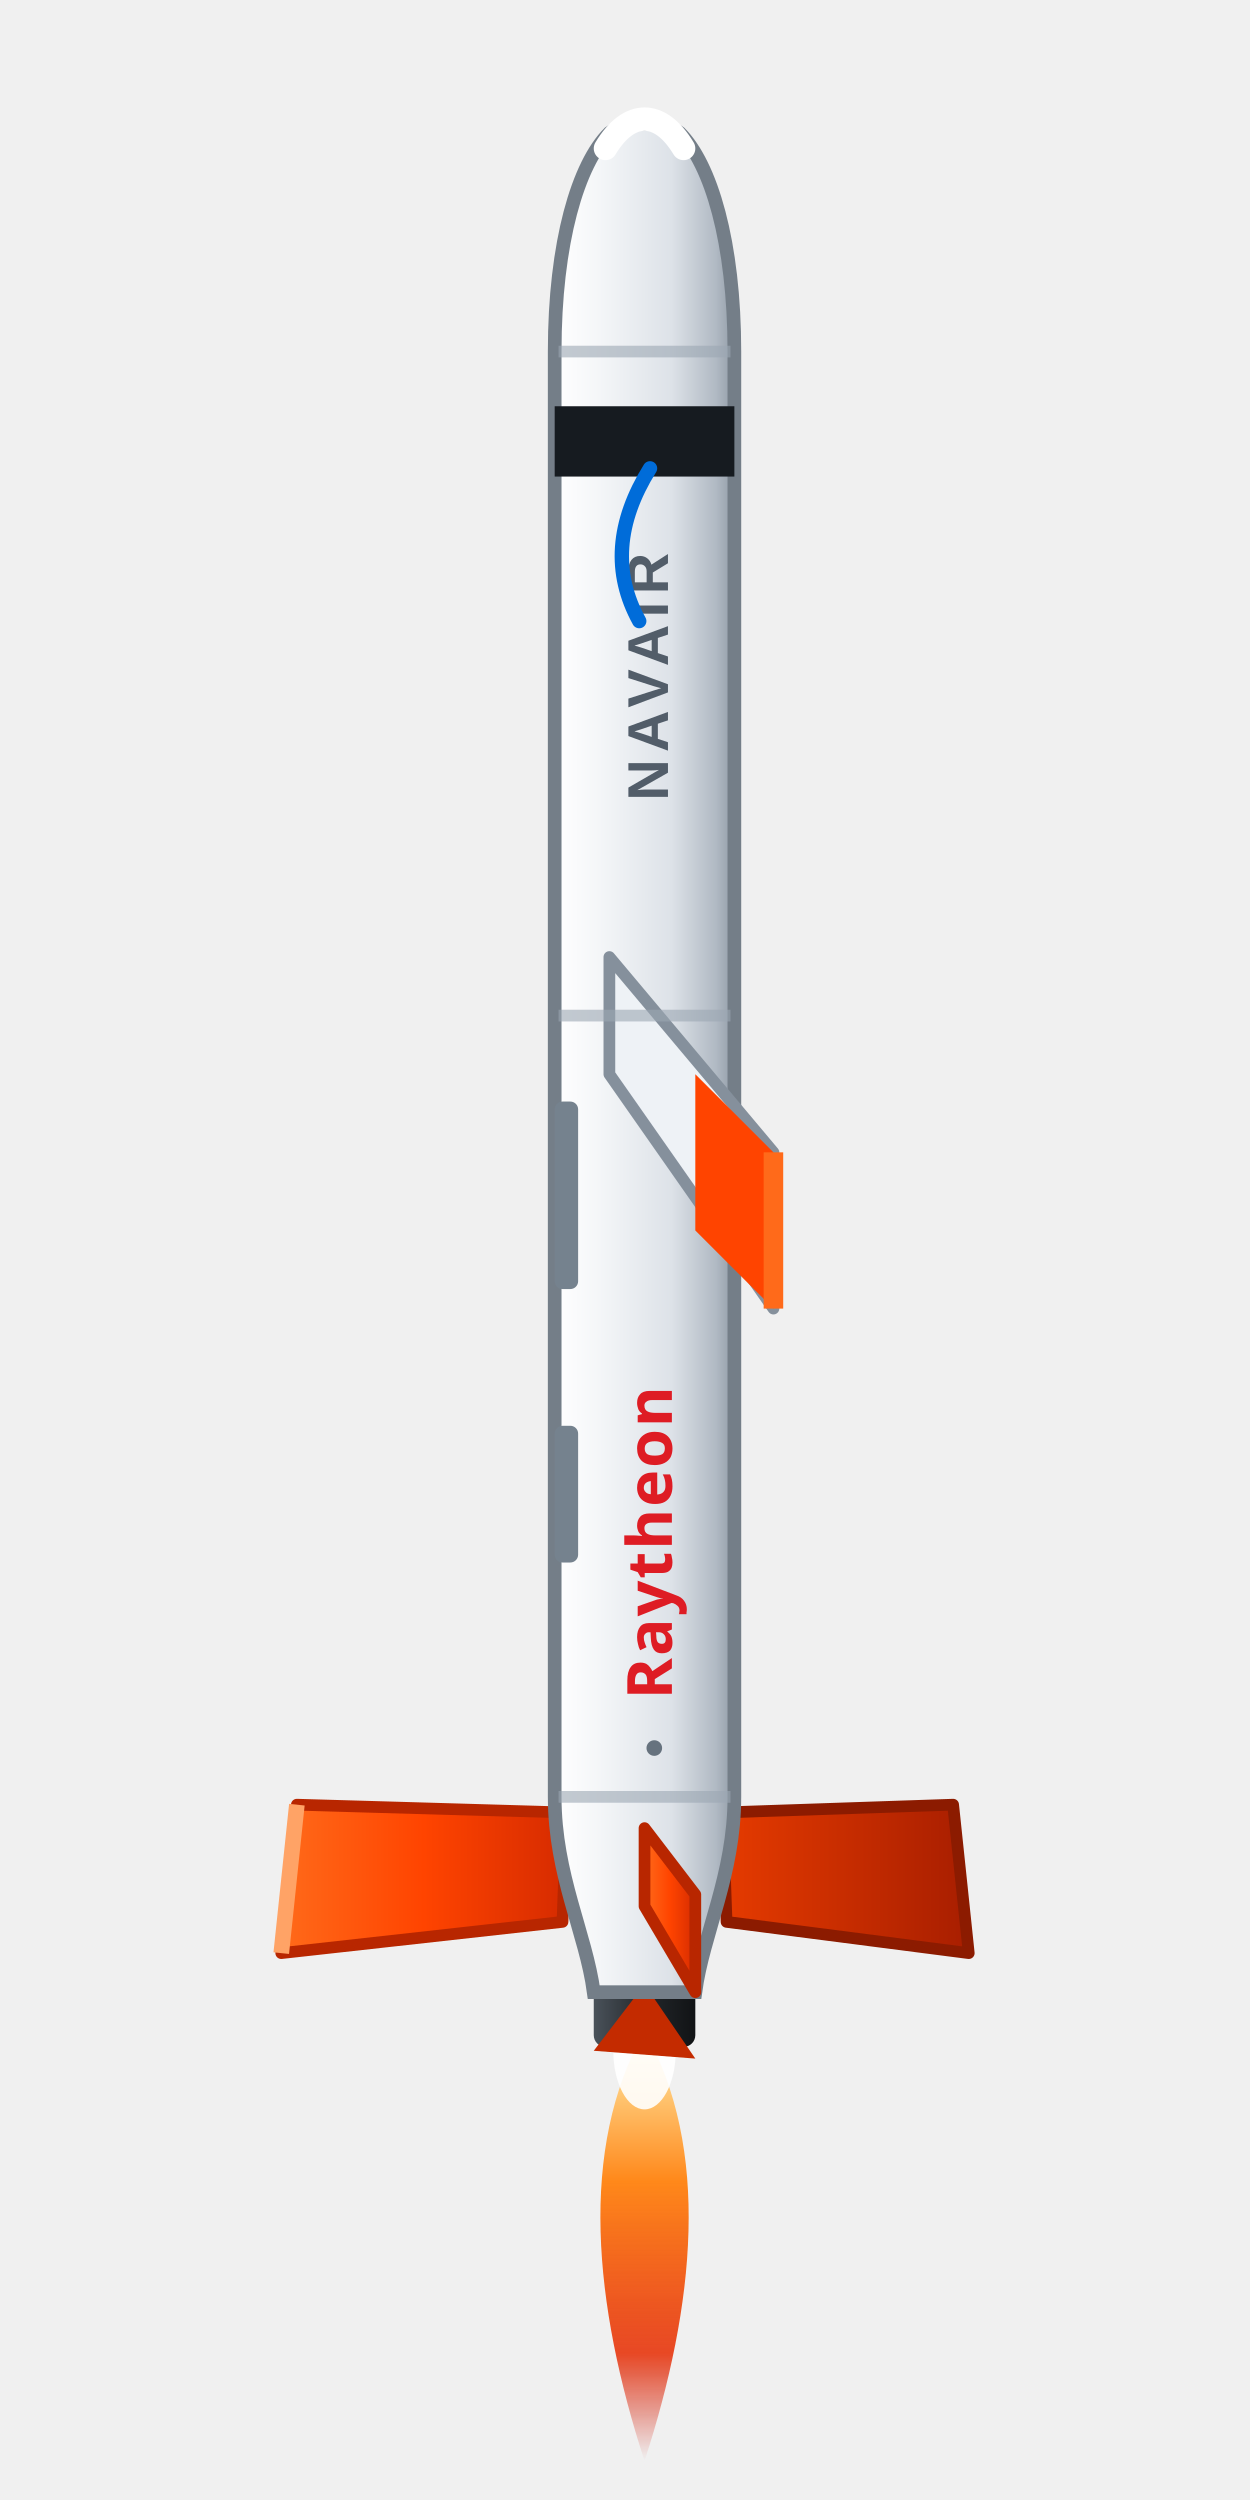
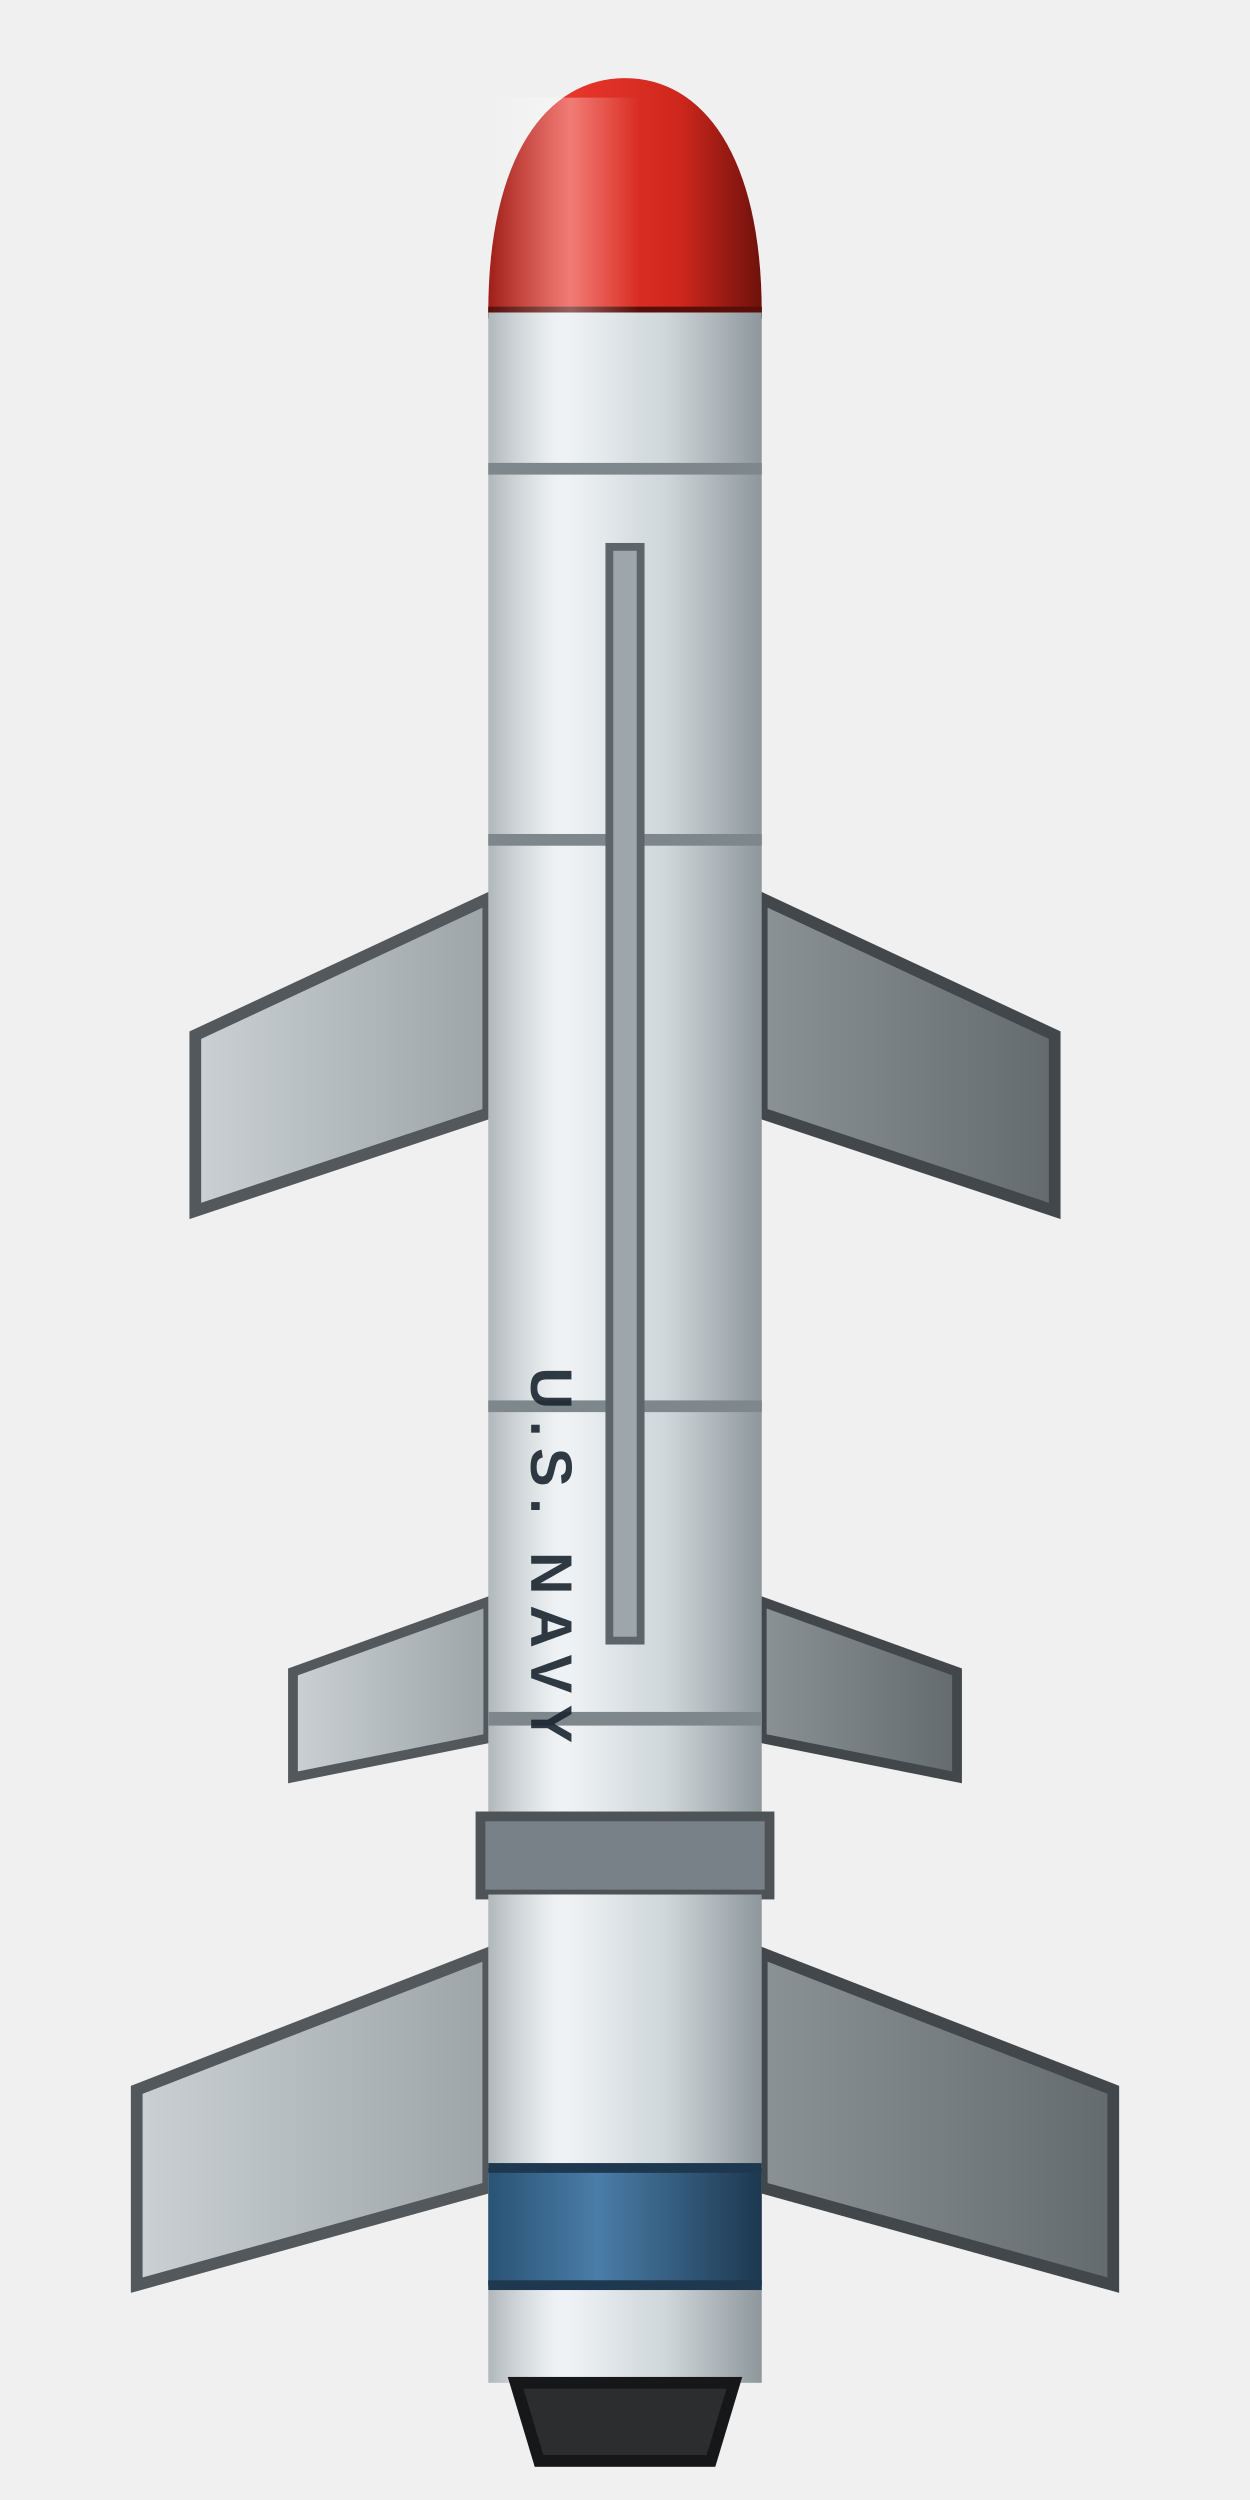
- <svg xmlns="http://www.w3.org/2000/svg" viewBox="0 0 32 64">
-   <g transform="translate(0,64) rotate(-90)">
-     <defs>
-       <linearGradient id="tom-body" x1="0" y1="0" x2="0" y2="1">
-         <stop offset="0%" stop-color="#ffffff" />
-         <stop offset="25%" stop-color="#f4f6f8" />
-         <stop offset="65%" stop-color="#dde2e8" />
-         <stop offset="90%" stop-color="#b0b9c3" />
-         <stop offset="100%" stop-color="#919ba6" />
-       </linearGradient>
-       <linearGradient id="tom-orange" x1="0" y1="0" x2="0" y2="1">
-         <stop offset="0%" stop-color="#ff6a1a" />
-         <stop offset="50%" stop-color="#ff4400" />
-         <stop offset="100%" stop-color="#d62b00" />
-       </linearGradient>
-       <linearGradient id="tom-orange-dark" x1="0" y1="0" x2="0" y2="1">
-         <stop offset="0%" stop-color="#e63b00" />
-         <stop offset="100%" stop-color="#a81e00" />
-       </linearGradient>
-       <linearGradient id="tom-nozzle" x1="0" y1="0" x2="0" y2="1">
-         <stop offset="0%" stop-color="#4a525a" />
-         <stop offset="50%" stop-color="#24282c" />
-         <stop offset="100%" stop-color="#111315" />
-       </linearGradient>
-       <linearGradient id="tom-flame" x1="1" y1="0" x2="0" y2="0">
-         <stop offset="0%" stop-color="#fff2b2" />
-         <stop offset="35%" stop-color="#ff881a" />
-         <stop offset="75%" stop-color="#e62a00" stop-opacity="0.85" />
-         <stop offset="100%" stop-color="#cc0e00" stop-opacity="0" />
-       </linearGradient>
-     </defs>
-     <path d="M 12 16.5 C 9 14.8 5 15.2 1 16.5 C 5 17.8 9 18.2 12 16.5 Z" fill="url(#tom-flame)" />
-     <ellipse cx="11.5" cy="16.5" rx="1.5" ry="0.8" fill="#ffffff" opacity="0.9" />
-     <rect x="11.6" y="15.2" width="1.6" height="2.6" rx="0.3" fill="url(#tom-nozzle)" />
-     <polygon points="14.8,14.4 14.0,7.2 17.8,7.6 17.6,14.5" fill="url(#tom-orange)" stroke="#b82600" stroke-width="0.3" stroke-linejoin="round" />
-     <line x1="14.0" y1="7.2" x2="17.8" y2="7.6" stroke="#ffa366" stroke-width="0.4" />
-     <polygon points="14.8,18.6 14.0,24.8 17.8,24.4 17.6,18.5" fill="url(#tom-orange-dark)" stroke="#8c1b00" stroke-width="0.3" stroke-linejoin="round" />
-     <polygon points="13.2,16.5 11.5,15.2 11.3,17.8" fill="#c42b00" />
-     <path d="     M 13 15.2     C 14.5 15.0, 16 14.2, 18 14.2     L 55 14.2     C 57.8 14.2, 59.8 14.8, 60.6 15.6     C 60.9 16.0, 60.9 17.0, 60.6 17.4     C 59.8 18.2, 57.8 18.8, 55 18.8     L 18 18.8     C 16 18.8, 14.5 18.0, 13 17.8     Z   " fill="url(#tom-body)" stroke="#747e88" stroke-width="0.35" />
-     <path d="M 60.2 15.5 C 61.2 16.1 61.2 16.9 60.2 17.5" fill="none" stroke="#ffffff" stroke-width="0.6" stroke-linecap="round" />
-     <rect x="51.8" y="14.2" width="1.8" height="4.6" fill="#161b20" />
-     <g transform="translate(43.5, 17.1) scale(0.46)">
-       <text x="0" y="0" font-family="'Helvetica Neue', Arial, sans-serif" font-weight="900" font-size="3.2" fill="#525d69" letter-spacing="0.4">NAVAIR</text>
-       <path d="M 10 -1.6 Q 14 -3.8 18.5 -1.0" fill="none" stroke="#006cd9" stroke-width="0.8" stroke-linecap="round" />
-     </g>
-     <g transform="translate(20.5, 17.2) scale(0.50)">
-       <text x="0" y="0" font-family="'Arial Black', Impact, sans-serif" font-weight="900" font-size="3.2" fill="#de1c24" letter-spacing="0.1">Raytheon</text>
-       <circle cx="-2.5" cy="-0.9" r="0.4" fill="#66727e" />
-     </g>
-     <rect x="24" y="14.2" width="3.5" height="0.6" rx="0.2" fill="#75828e" />
-     <rect x="31" y="14.2" width="4.8" height="0.6" rx="0.2" fill="#75828e" />
-     <polygon points="39.5,15.6 34.5,19.8 30.5,19.8 36.5,15.6" fill="#eef2f6" stroke="#85909c" stroke-width="0.3" stroke-linejoin="round" />
-     <polygon points="34.5,19.8 30.5,19.8 32.5,17.8 36.5,17.8" fill="#ff4400" />
-     <line x1="30.5" y1="19.8" x2="34.5" y2="19.8" stroke="#ff6a1a" stroke-width="0.5" />
-     <polygon points="15.2,16.5 13.0,17.8 15.5,17.8 17.2,16.5" fill="url(#tom-orange)" stroke="#b82600" stroke-width="0.3" stroke-linejoin="round" />
-     <line x1="18" y1="14.3" x2="18" y2="18.7" stroke="#9ba6b2" stroke-width="0.3" opacity="0.6" />
-     <line x1="38" y1="14.3" x2="38" y2="18.7" stroke="#9ba6b2" stroke-width="0.3" opacity="0.6" />
-     <line x1="55" y1="14.3" x2="55" y2="18.7" stroke="#9ba6b2" stroke-width="0.3" opacity="0.6" />
-   </g>
+ <svg xmlns="http://www.w3.org/2000/svg" viewBox="0 0 32 64" width="100%" height="100%">
+   <defs>
+     <linearGradient id="harpoon-body" x1="0" y1="0" x2="1" y2="0">
+       <stop offset="0%" stop-color="#b0b8bc" />
+       <stop offset="25%" stop-color="#e8edf0" />
+       <stop offset="65%" stop-color="#d0d7db" />
+       <stop offset="100%" stop-color="#8e979c" />
+     </linearGradient>
+     <linearGradient id="red-nose" x1="0" y1="0" x2="1" y2="0">
+       <stop offset="0%" stop-color="#9e1f19" />
+       <stop offset="30%" stop-color="#e8362c" />
+       <stop offset="70%" stop-color="#cf271d" />
+       <stop offset="100%" stop-color="#6e110c" />
+     </linearGradient>
+     <linearGradient id="body-shine" x1="0" y1="0" x2="1" y2="0">
+       <stop offset="0%" stop-color="#ffffff" stop-opacity="0" />
+       <stop offset="30%" stop-color="#ffffff" stop-opacity="0.35" />
+       <stop offset="55%" stop-color="#ffffff" stop-opacity="0" />
+     </linearGradient>
+     <linearGradient id="fin-left" x1="0" y1="0" x2="1" y2="0">
+       <stop offset="0%" stop-color="#cad0d4" />
+       <stop offset="100%" stop-color="#9da5a9" />
+     </linearGradient>
+     <linearGradient id="fin-right" x1="0" y1="0" x2="1" y2="0">
+       <stop offset="0%" stop-color="#8a9296" />
+       <stop offset="100%" stop-color="#646b6f" />
+     </linearGradient>
+     <linearGradient id="booster-blue" x1="0" y1="0" x2="1" y2="0">
+       <stop offset="0%" stop-color="#2a5375" />
+       <stop offset="40%" stop-color="#4a7da8" />
+       <stop offset="100%" stop-color="#1d384f" />
+     </linearGradient>
+   </defs>
+   <polygon points="12.5,50 3.5,53.5 3.5,58.5 12.5,56" fill="url(#fin-left)" stroke="#52585c" stroke-width="0.3" />
+   <polygon points="19.5,50 28.5,53.5 28.5,58.5 19.5,56" fill="url(#fin-right)" stroke="#41474a" stroke-width="0.3" />
+   <polygon points="12.5,41 7.5,42.8 7.5,45.5 12.5,44.5" fill="url(#fin-left)" stroke="#52585c" stroke-width="0.25" />
+   <polygon points="19.5,41 24.5,42.8 24.5,45.5 19.5,44.5" fill="url(#fin-right)" stroke="#41474a" stroke-width="0.25" />
+   <polygon points="12.5,23 5,26.5 5,31 12.5,28.5" fill="url(#fin-left)" stroke="#52585c" stroke-width="0.3" />
+   <polygon points="19.5,23 27,26.5 27,31 19.5,28.5" fill="url(#fin-right)" stroke="#41474a" stroke-width="0.3" />
+   <polygon points="15.4,22.5 16.6,22.5 16.3,28.5 15.7,28.5" fill="#f0f4f7" stroke="#686f73" stroke-width="0.2" />
+   <path d="M 12.5 8             C 12.5 4, 14 2, 16 2             C 18 2, 19.5 4, 19.5 8             Z" fill="url(#red-nose)" />
+   <line x1="12.5" y1="8" x2="19.5" y2="8" stroke="#5a0e0a" stroke-width="0.3" />
+   <rect x="12.5" y="8" width="7" height="38.5" fill="url(#harpoon-body)" />
+   <rect x="12.5" y="2.5" width="7" height="58" fill="url(#body-shine)" />
+   <line x1="12.5" y1="12" x2="19.5" y2="12" stroke="#7e878c" stroke-width="0.3" />
+   <line x1="12.5" y1="21.5" x2="19.5" y2="21.5" stroke="#7e878c" stroke-width="0.3" />
+   <line x1="12.5" y1="36" x2="19.5" y2="36" stroke="#7e878c" stroke-width="0.3" />
+   <line x1="12.5" y1="44" x2="19.5" y2="44" stroke="#7e878c" stroke-width="0.35" />
+   <rect x="15.6" y="14" width="0.8" height="28" fill="#9da6ab" stroke="#5d6569" stroke-width="0.2" />
+   <text x="35" y="-13.6" transform="rotate(90)" font-family="Arial, Helvetica, sans-serif" font-size="1.5" font-weight="bold" letter-spacing="0.28" fill="#1a252f" opacity="0.9">U.S. NAVY</text>
+   <rect x="12.3" y="46.5" width="7.4" height="2" fill="#788187" stroke="#4d5357" stroke-width="0.25" />
+   <rect x="12.5" y="48.5" width="7" height="12.5" fill="url(#harpoon-body)" />
+   <rect x="12.5" y="48.5" width="7" height="12.5" fill="url(#body-shine)" />
+   <rect x="12.5" y="55.5" width="7" height="3" fill="url(#booster-blue)" />
+   <line x1="12.5" y1="55.5" x2="19.5" y2="55.5" stroke="#1d384f" stroke-width="0.25" />
+   <line x1="12.5" y1="58.5" x2="19.5" y2="58.5" stroke="#1d384f" stroke-width="0.25" />
+   <path d="M 13.2 61 L 18.8 61 L 18.2 63 L 13.8 63 Z" fill="#2b2d2f" stroke="#161718" stroke-width="0.3" />
</svg>
